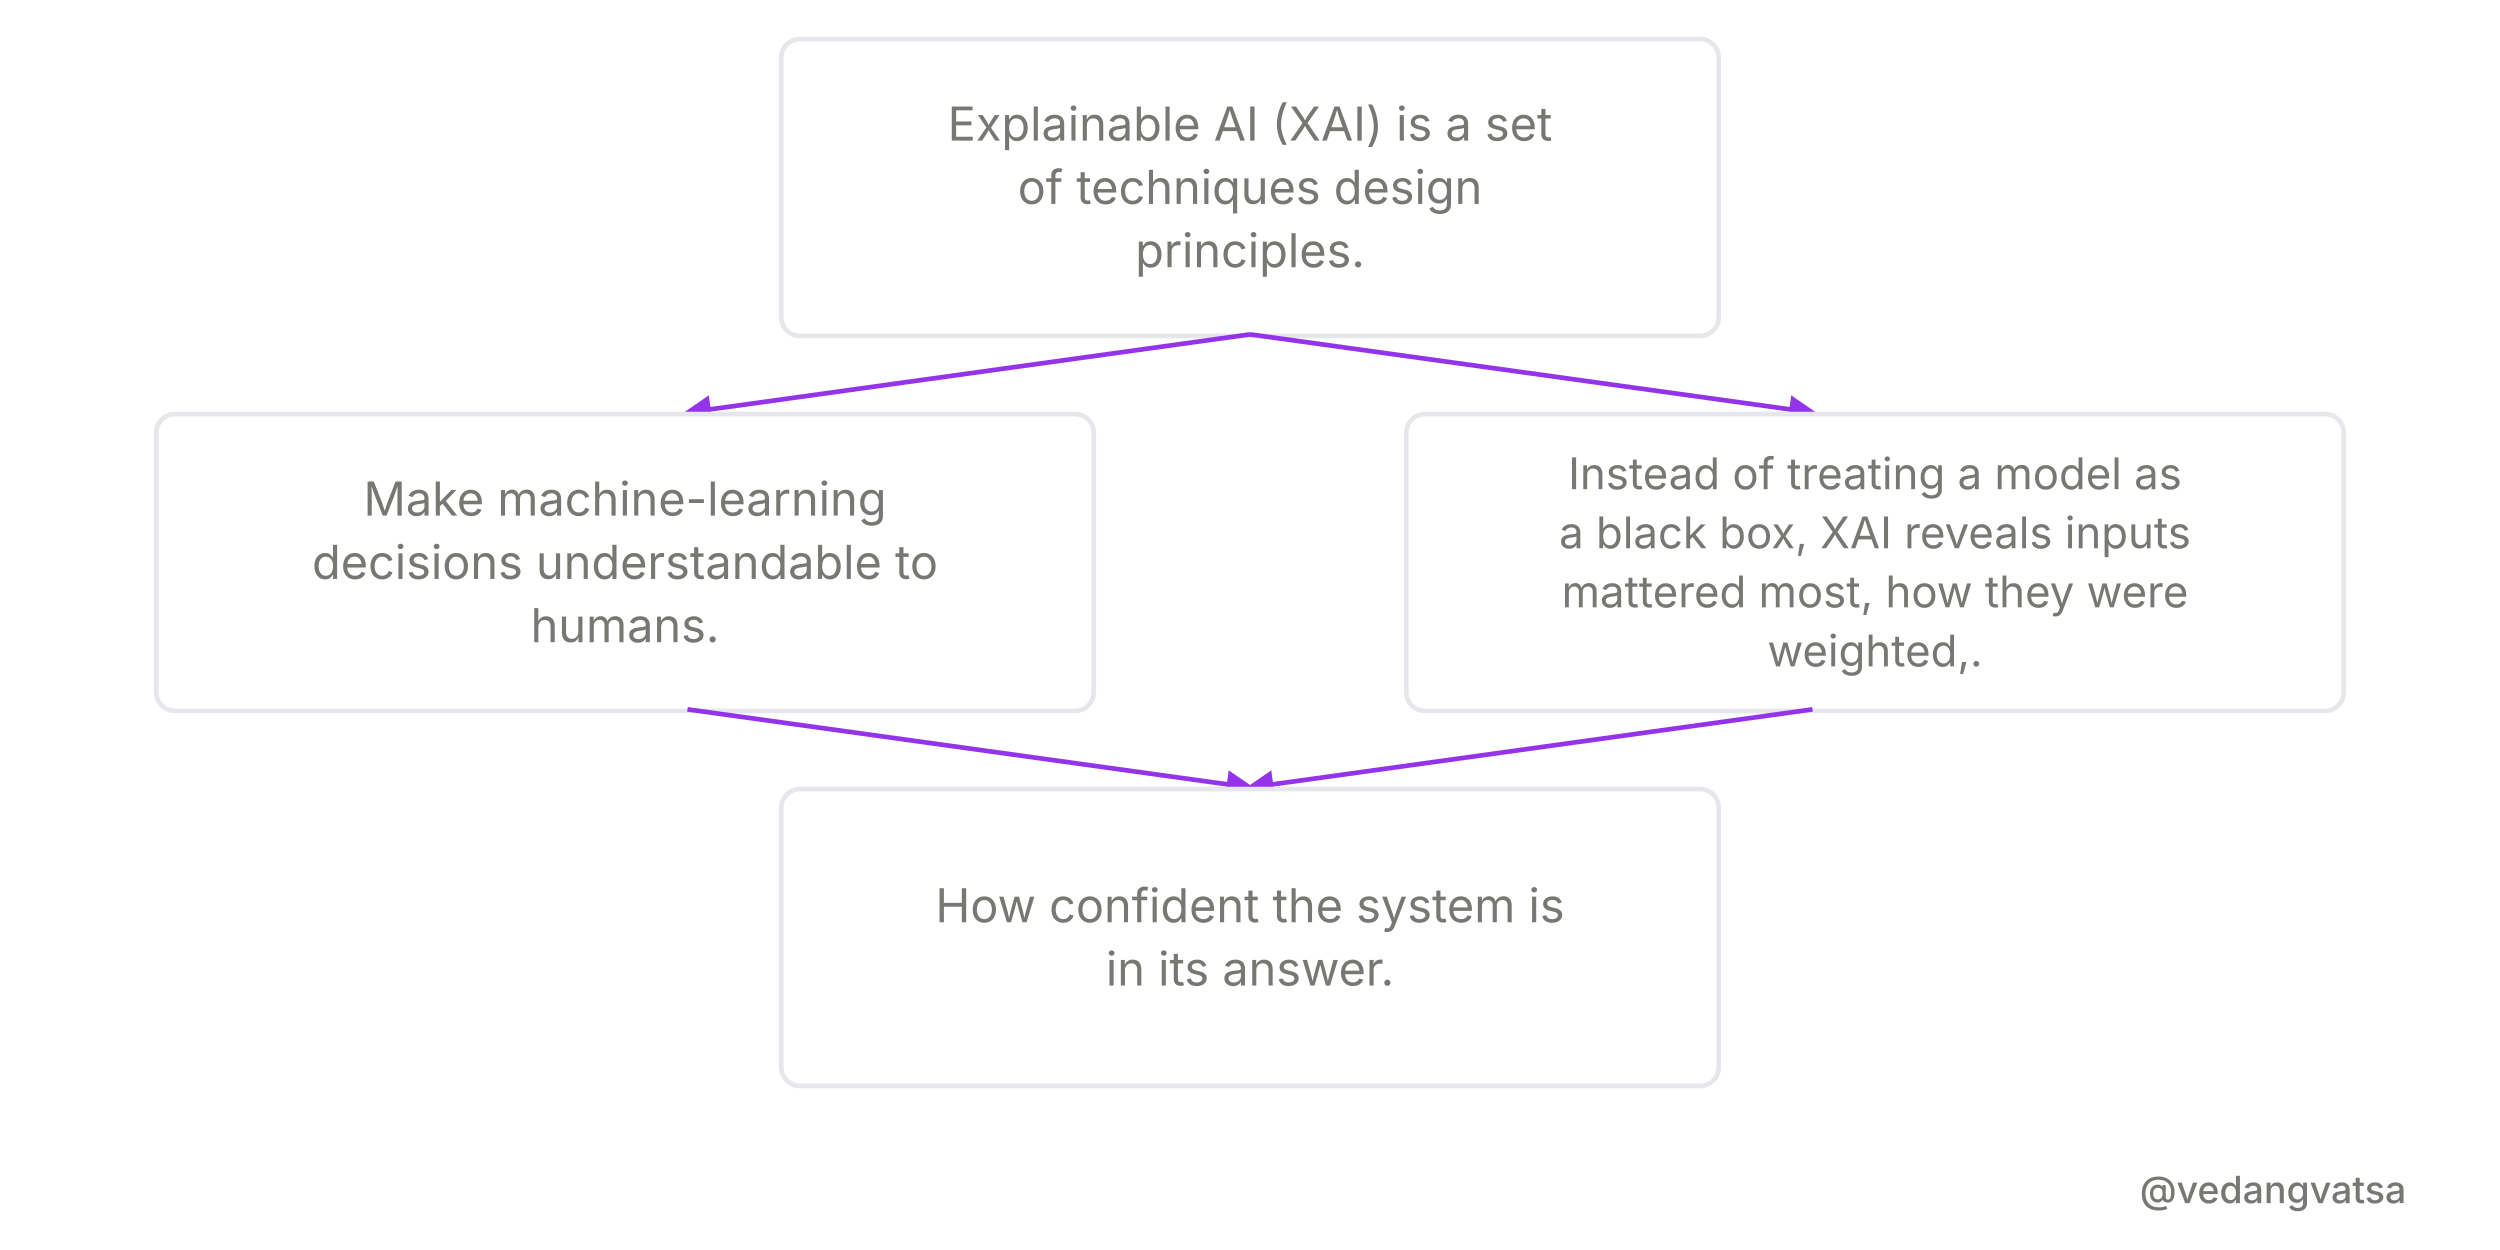
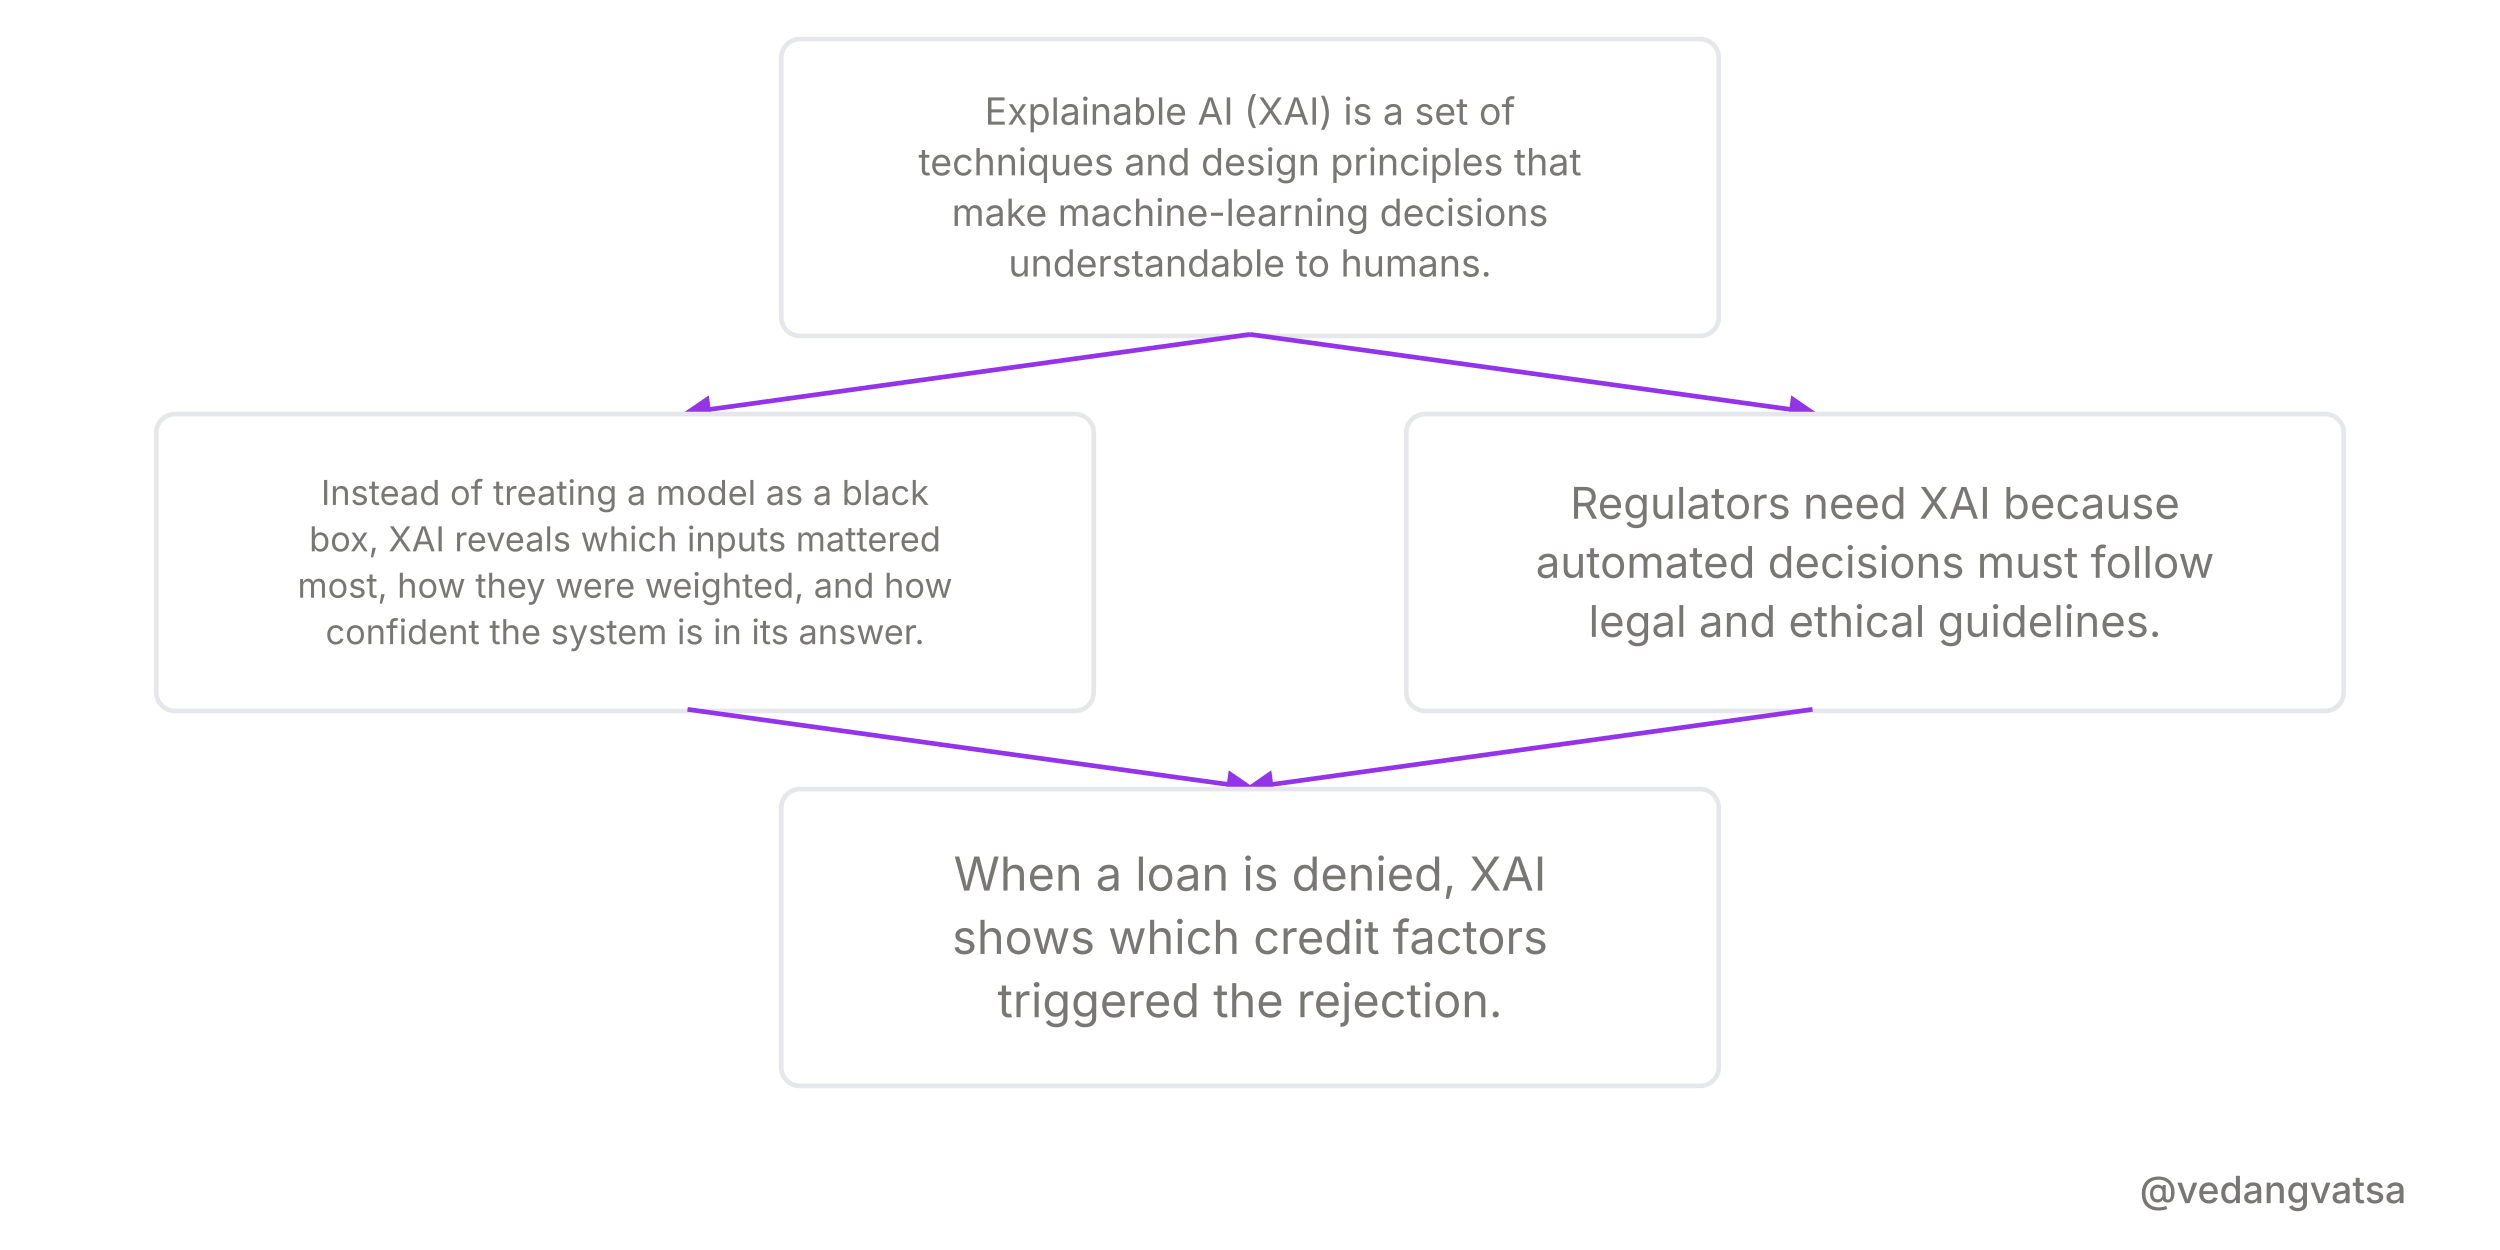
<svg xmlns="http://www.w3.org/2000/svg" viewBox="0 0 800 400" width="800" height="400" style="background-color:#ffffff">
  <defs>
    <marker id="arrow" markerWidth="6" markerHeight="6" refX="5" refY="3" orient="auto">
      <path d="M 0 0 L 6 3 L 0 6 z" fill="#9333ea" />
    </marker>
  </defs>
  <rect width="800" height="400" fill="#ffffff" />
  <g>
    <rect x="250" y="12.5" width="300" height="95" rx="6" fill="#ffffff" stroke="#e5e7eb" stroke-width="1.5" />
-     <text x="400" y="45" font-family="'Inter',sans-serif" font-weight="400" font-size="15" fill="#787774" text-anchor="middle">Explainable AI (XAI) is a set</text>
-     <text x="400" y="65.25" font-family="'Inter',sans-serif" font-weight="400" font-size="15" fill="#787774" text-anchor="middle">of techniques design</text>
-     <text x="400" y="85.5" font-family="'Inter',sans-serif" font-weight="400" font-size="15" fill="#787774" text-anchor="middle">principles.</text>
+     <text x="400" y="39.9" font-family="'Inter',sans-serif" font-weight="400" font-size="12" fill="#787774" text-anchor="middle">Explainable AI (XAI) is a set of</text>
+     <text x="400" y="56.1" font-family="'Inter',sans-serif" font-weight="400" font-size="12" fill="#787774" text-anchor="middle">techniques and design principles that</text>
+     <text x="400" y="72.3" font-family="'Inter',sans-serif" font-weight="400" font-size="12" fill="#787774" text-anchor="middle">make machine-learning decisions</text>
+     <text x="400" y="88.5" font-family="'Inter',sans-serif" font-weight="400" font-size="12" fill="#787774" text-anchor="middle">understandable to humans.</text>
    <path d="M 400 107 L 220 132" fill="none" stroke="#9333ea" stroke-width="1.5" marker-end="url(#arrow)" />
    <path d="M 400 107 L 580 132" fill="none" stroke="#9333ea" stroke-width="1.5" marker-end="url(#arrow)" />
    <rect x="50" y="132.5" width="300" height="95" rx="6" fill="#ffffff" stroke="#e5e7eb" stroke-width="1.5" />
-     <text x="200" y="165" font-family="'Inter',sans-serif" font-weight="400" font-size="15" fill="#787774" text-anchor="middle">Make machine-learning</text>
-     <text x="200" y="185.25" font-family="'Inter',sans-serif" font-weight="400" font-size="15" fill="#787774" text-anchor="middle">decisions understandable to</text>
-     <text x="200" y="205.5" font-family="'Inter',sans-serif" font-weight="400" font-size="15" fill="#787774" text-anchor="middle">humans.</text>
+     <text x="200" y="161.575" font-family="'Inter',sans-serif" font-weight="400" font-size="11" fill="#787774" text-anchor="middle">Instead of treating a model as a black</text>
+     <text x="200" y="176.425" font-family="'Inter',sans-serif" font-weight="400" font-size="11" fill="#787774" text-anchor="middle">box, XAI reveals which inputs mattered</text>
+     <text x="200" y="191.275" font-family="'Inter',sans-serif" font-weight="400" font-size="11" fill="#787774" text-anchor="middle">most, how they were weighted, and how</text>
+     <text x="200" y="206.125" font-family="'Inter',sans-serif" font-weight="400" font-size="11" fill="#787774" text-anchor="middle">confident the system is in its answer.</text>
    <rect x="450" y="132.5" width="300" height="95" rx="6" fill="#ffffff" stroke="#e5e7eb" stroke-width="1.5" />
-     <text x="600" y="156.55" font-family="'Inter',sans-serif" font-weight="400" font-size="14" fill="#787774" text-anchor="middle">Instead of treating a model as</text>
-     <text x="600" y="175.45" font-family="'Inter',sans-serif" font-weight="400" font-size="14" fill="#787774" text-anchor="middle">a black box, XAI reveals inputs</text>
-     <text x="600" y="194.35" font-family="'Inter',sans-serif" font-weight="400" font-size="14" fill="#787774" text-anchor="middle">mattered most, how they were</text>
-     <text x="600" y="213.25" font-family="'Inter',sans-serif" font-weight="400" font-size="14" fill="#787774" text-anchor="middle">weighted,.</text>
+     <text x="600" y="166" font-family="'Inter',sans-serif" font-weight="400" font-size="14" fill="#787774" text-anchor="middle">Regulators need XAI because</text>
+     <text x="600" y="184.9" font-family="'Inter',sans-serif" font-weight="400" font-size="14" fill="#787774" text-anchor="middle">automated decisions must follow</text>
+     <text x="600" y="203.8" font-family="'Inter',sans-serif" font-weight="400" font-size="14" fill="#787774" text-anchor="middle">legal and ethical guidelines.</text>
    <path d="M 220 227 L 400 252" fill="none" stroke="#9333ea" stroke-width="1.5" marker-end="url(#arrow)" />
    <path d="M 580 227 L 400 252" fill="none" stroke="#9333ea" stroke-width="1.5" marker-end="url(#arrow)" />
    <rect x="250" y="252.5" width="300" height="95" rx="6" fill="#ffffff" stroke="#e5e7eb" stroke-width="1.5" />
-     <text x="400" y="295.125" font-family="'Inter',sans-serif" font-weight="400" font-size="15" fill="#787774" text-anchor="middle">How confident the system is</text>
-     <text x="400" y="315.375" font-family="'Inter',sans-serif" font-weight="400" font-size="15" fill="#787774" text-anchor="middle">in its answer.</text>
+     <text x="400" y="285" font-family="'Inter',sans-serif" font-weight="400" font-size="15" fill="#787774" text-anchor="middle">When a loan is denied, XAI</text>
+     <text x="400" y="305.25" font-family="'Inter',sans-serif" font-weight="400" font-size="15" fill="#787774" text-anchor="middle">shows which credit factors</text>
+     <text x="400" y="325.5" font-family="'Inter',sans-serif" font-weight="400" font-size="15" fill="#787774" text-anchor="middle">triggered the rejection.</text>
  </g>
  <rect x="0" y="360" width="800" height="40" fill="#ffffff" opacity="0.9" />
  <text x="770" y="385" font-family="'Inter',sans-serif" font-weight="500" font-size="12" fill="#787774" text-anchor="end">@vedangvatsa</text>
</svg>
